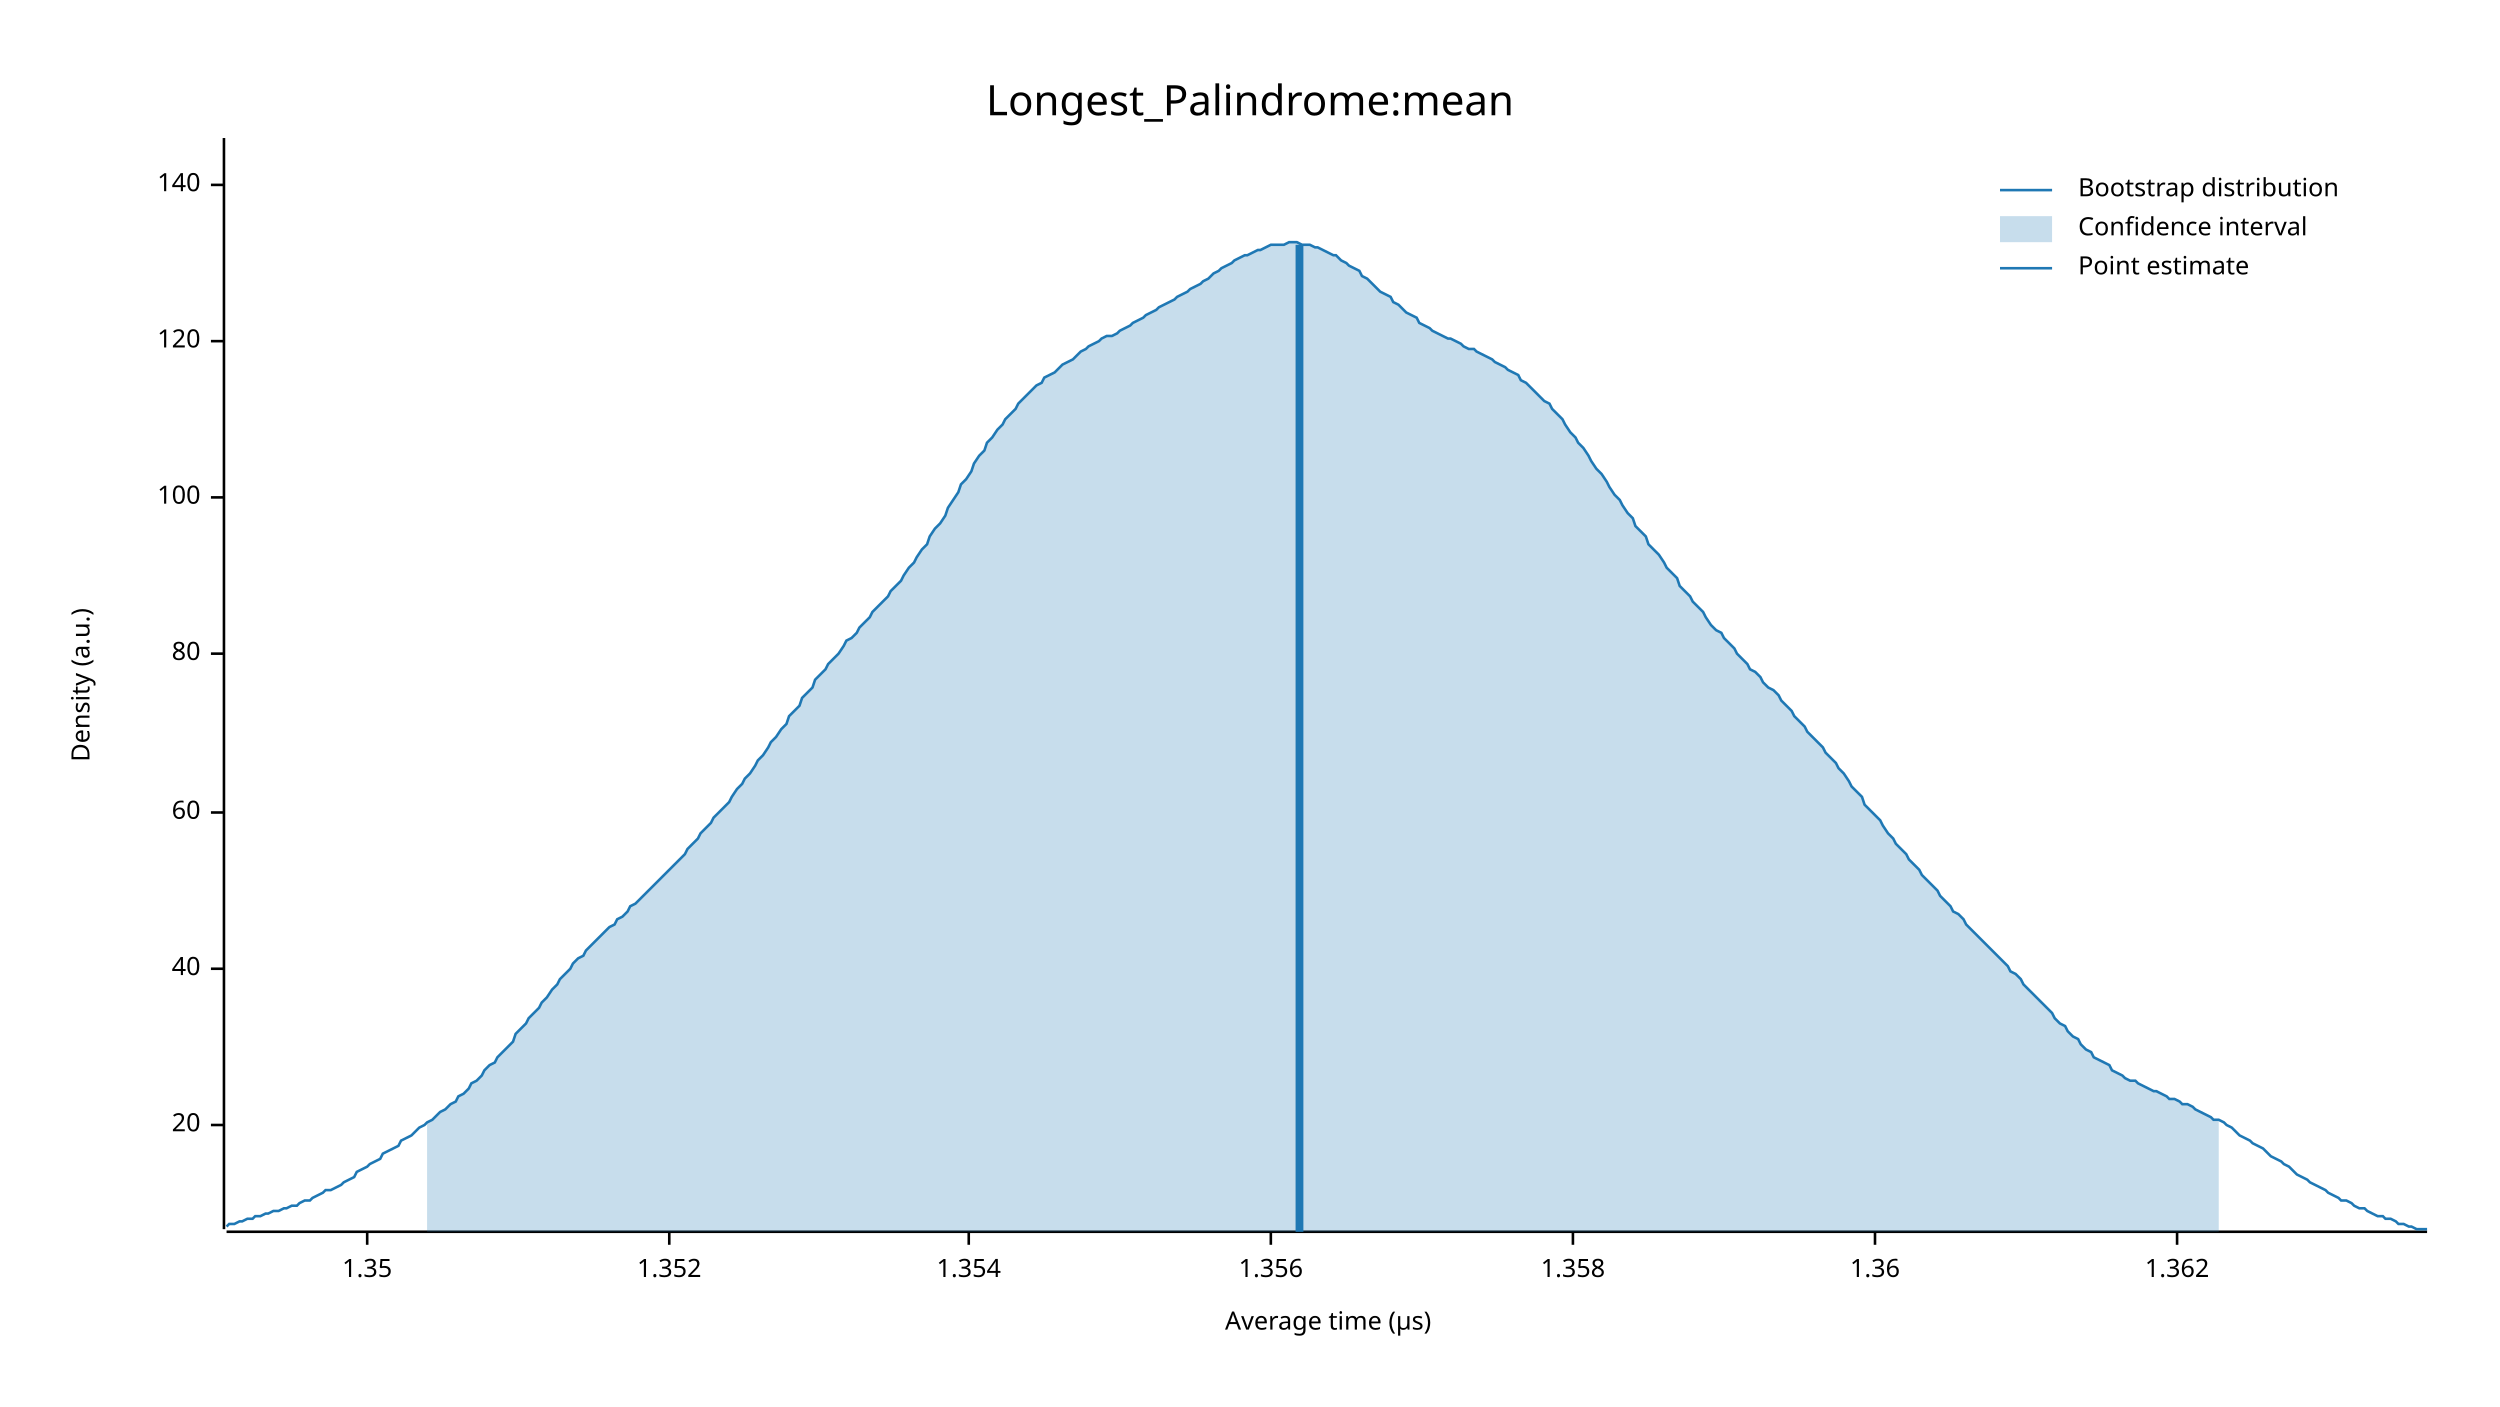
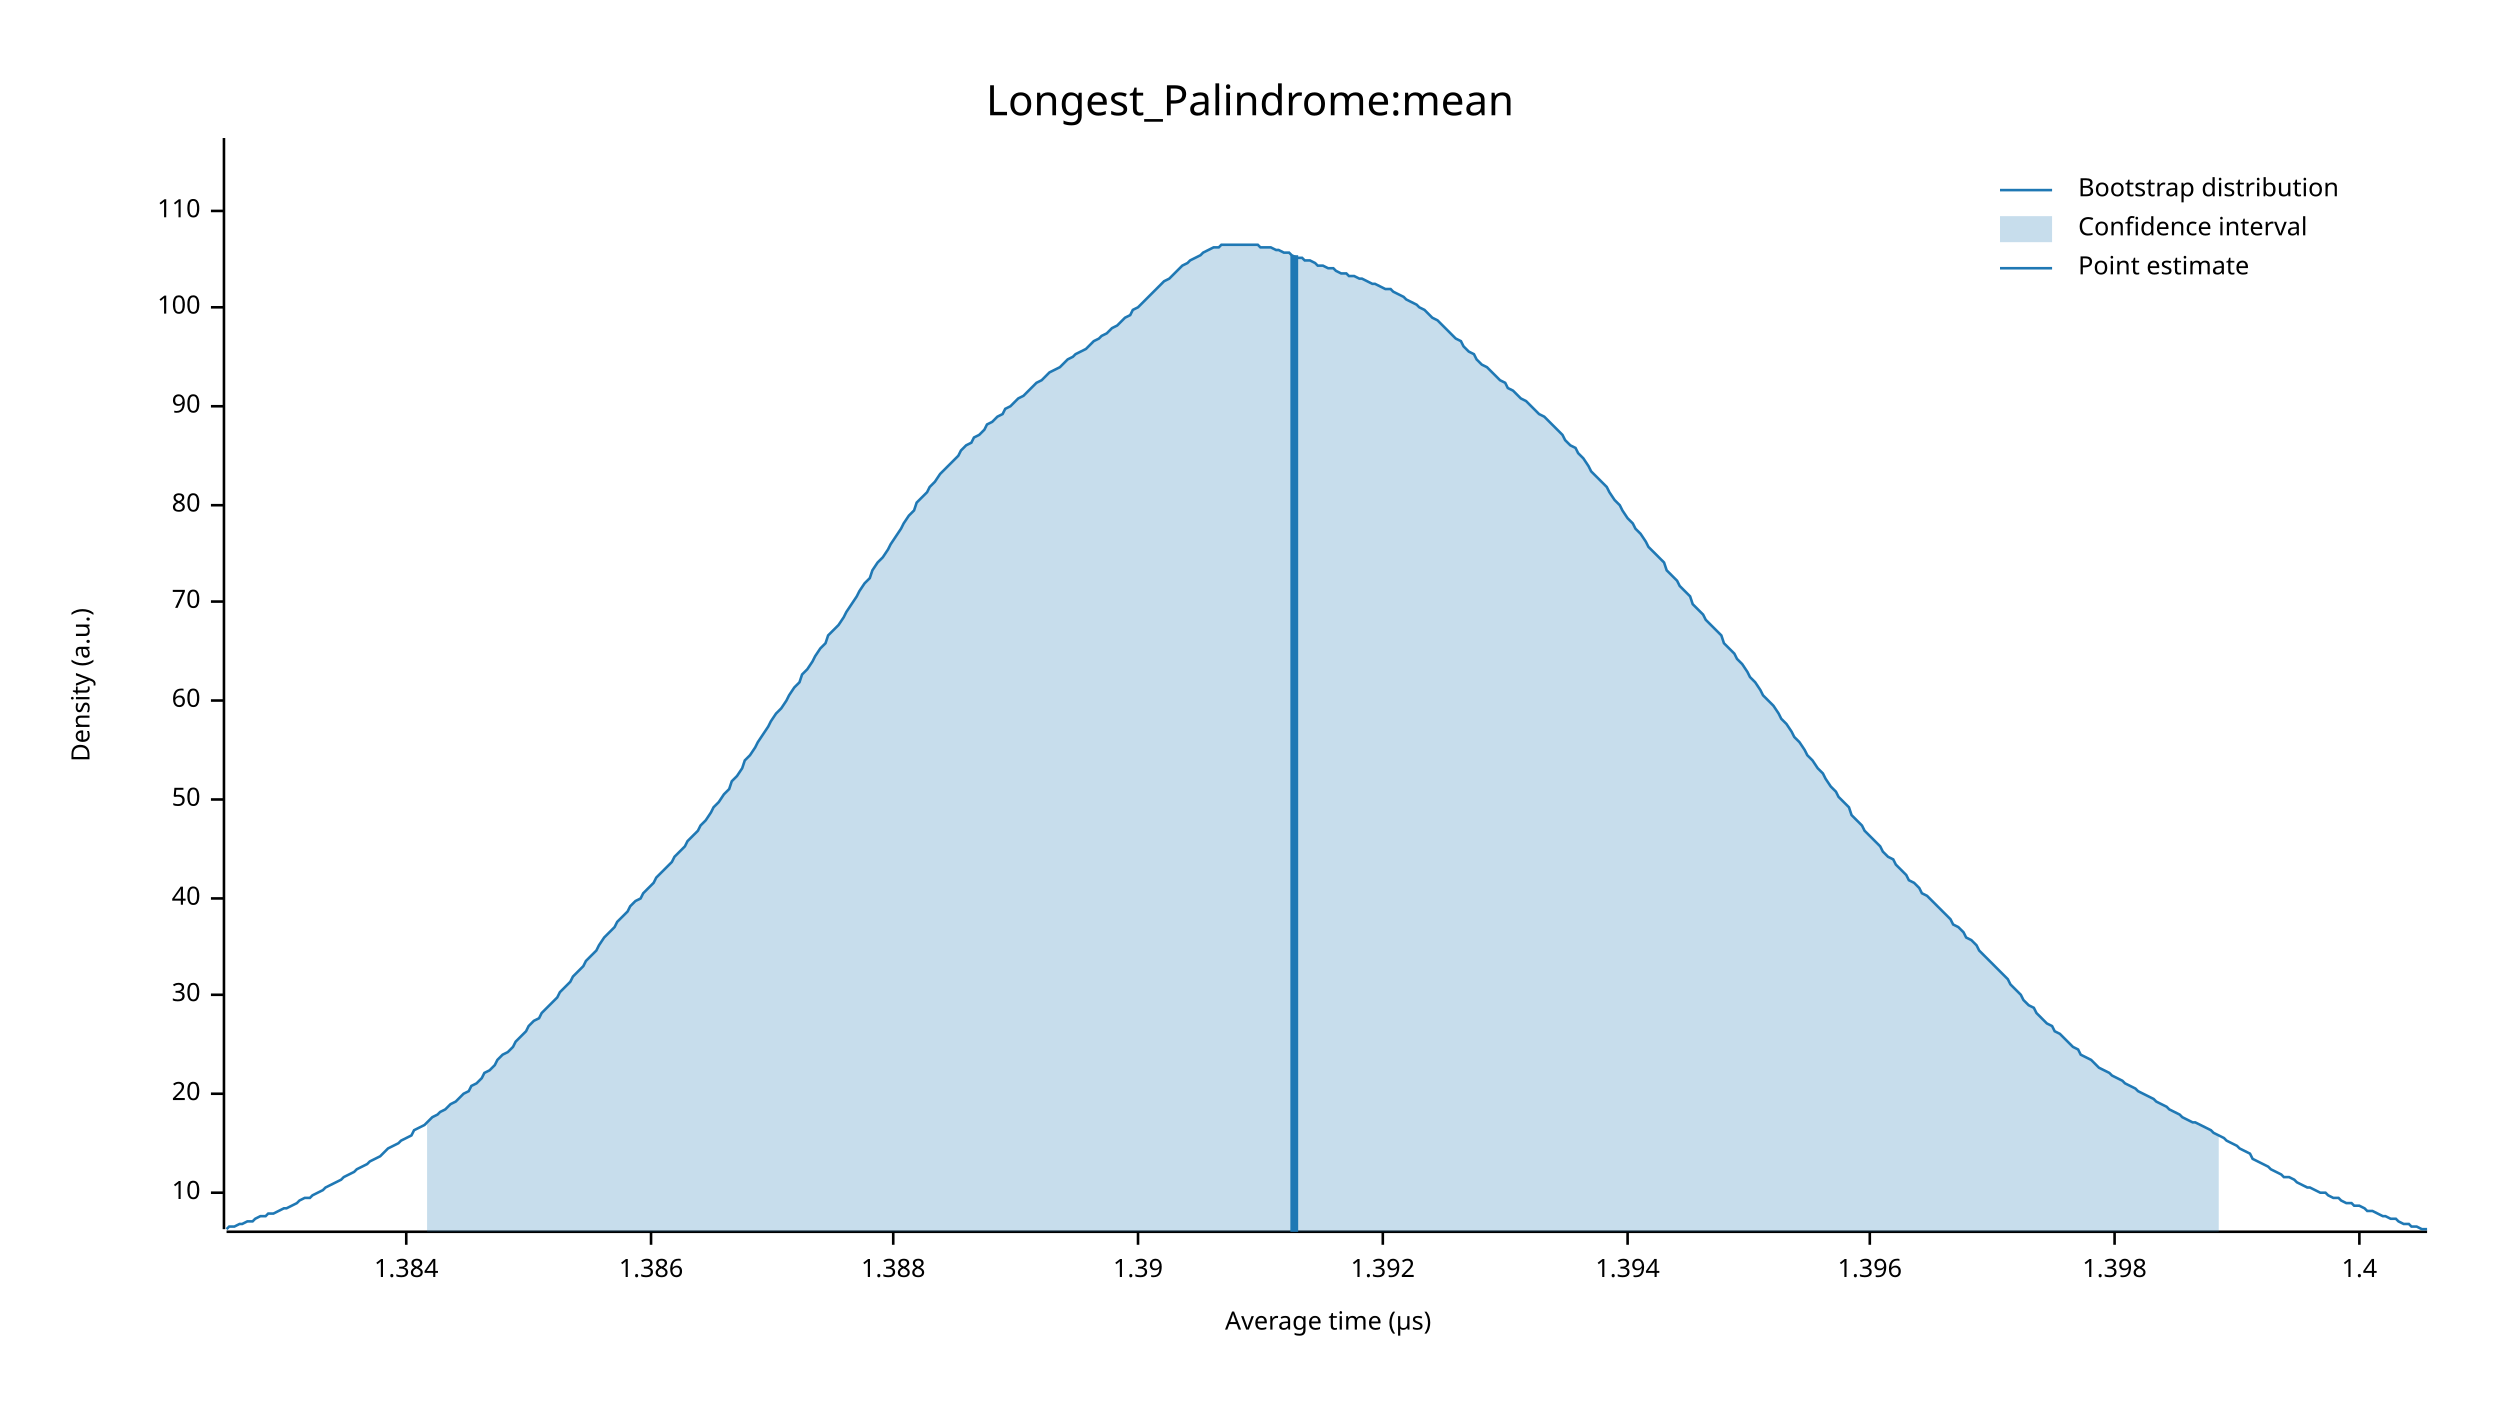
<svg xmlns="http://www.w3.org/2000/svg" width="960" height="540" viewBox="0 0 960 540">
  <text x="480" y="32" dy="0.76em" text-anchor="middle" font-family="sans-serif" font-size="16.129" opacity="1" fill="#000000">
Longest_Palindrome:mean
</text>
  <text x="27" y="263" dy="0.76em" text-anchor="middle" font-family="sans-serif" font-size="9.677" opacity="1" fill="#000000" transform="rotate(270, 27, 263)">
Density (a.u.)
</text>
  <text x="510" y="513" dy="-0.5ex" text-anchor="middle" font-family="sans-serif" font-size="9.677" opacity="1" fill="#000000">
Average time (µs)
</text>
  <polyline fill="none" opacity="1" stroke="#000000" stroke-width="1" points="86,53 86,472 " />
-   <text x="77" y="432" dy="0.5ex" text-anchor="end" font-family="sans-serif" font-size="9.677" opacity="1" fill="#000000">
+   <text x="77" y="458" dy="0.5ex" text-anchor="end" font-family="sans-serif" font-size="9.677" opacity="1" fill="#000000">
+ 10
+ </text>
+   <polyline fill="none" opacity="1" stroke="#000000" stroke-width="1" points="81,458 86,458 " />
+   <text x="77" y="420" dy="0.5ex" text-anchor="end" font-family="sans-serif" font-size="9.677" opacity="1" fill="#000000">
20
</text>
-   <polyline fill="none" opacity="1" stroke="#000000" stroke-width="1" points="81,432 86,432 " />
-   <text x="77" y="372" dy="0.5ex" text-anchor="end" font-family="sans-serif" font-size="9.677" opacity="1" fill="#000000">
+   <polyline fill="none" opacity="1" stroke="#000000" stroke-width="1" points="81,420 86,420 " />
+   <text x="77" y="382" dy="0.5ex" text-anchor="end" font-family="sans-serif" font-size="9.677" opacity="1" fill="#000000">
+ 30
+ </text>
+   <polyline fill="none" opacity="1" stroke="#000000" stroke-width="1" points="81,382 86,382 " />
+   <text x="77" y="345" dy="0.5ex" text-anchor="end" font-family="sans-serif" font-size="9.677" opacity="1" fill="#000000">
40
</text>
-   <polyline fill="none" opacity="1" stroke="#000000" stroke-width="1" points="81,372 86,372 " />
-   <text x="77" y="312" dy="0.5ex" text-anchor="end" font-family="sans-serif" font-size="9.677" opacity="1" fill="#000000">
+   <polyline fill="none" opacity="1" stroke="#000000" stroke-width="1" points="81,345 86,345 " />
+   <text x="77" y="307" dy="0.5ex" text-anchor="end" font-family="sans-serif" font-size="9.677" opacity="1" fill="#000000">
+ 50
+ </text>
+   <polyline fill="none" opacity="1" stroke="#000000" stroke-width="1" points="81,307 86,307 " />
+   <text x="77" y="269" dy="0.5ex" text-anchor="end" font-family="sans-serif" font-size="9.677" opacity="1" fill="#000000">
60
</text>
-   <polyline fill="none" opacity="1" stroke="#000000" stroke-width="1" points="81,312 86,312 " />
-   <text x="77" y="251" dy="0.5ex" text-anchor="end" font-family="sans-serif" font-size="9.677" opacity="1" fill="#000000">
+   <polyline fill="none" opacity="1" stroke="#000000" stroke-width="1" points="81,269 86,269 " />
+   <text x="77" y="231" dy="0.5ex" text-anchor="end" font-family="sans-serif" font-size="9.677" opacity="1" fill="#000000">
+ 70
+ </text>
+   <polyline fill="none" opacity="1" stroke="#000000" stroke-width="1" points="81,231 86,231 " />
+   <text x="77" y="194" dy="0.5ex" text-anchor="end" font-family="sans-serif" font-size="9.677" opacity="1" fill="#000000">
80
</text>
-   <polyline fill="none" opacity="1" stroke="#000000" stroke-width="1" points="81,251 86,251 " />
-   <text x="77" y="191" dy="0.5ex" text-anchor="end" font-family="sans-serif" font-size="9.677" opacity="1" fill="#000000">
+   <polyline fill="none" opacity="1" stroke="#000000" stroke-width="1" points="81,194 86,194 " />
+   <text x="77" y="156" dy="0.5ex" text-anchor="end" font-family="sans-serif" font-size="9.677" opacity="1" fill="#000000">
+ 90
+ </text>
+   <polyline fill="none" opacity="1" stroke="#000000" stroke-width="1" points="81,156 86,156 " />
+   <text x="77" y="118" dy="0.5ex" text-anchor="end" font-family="sans-serif" font-size="9.677" opacity="1" fill="#000000">
100
</text>
-   <polyline fill="none" opacity="1" stroke="#000000" stroke-width="1" points="81,191 86,191 " />
-   <text x="77" y="131" dy="0.5ex" text-anchor="end" font-family="sans-serif" font-size="9.677" opacity="1" fill="#000000">
- 120
+   <polyline fill="none" opacity="1" stroke="#000000" stroke-width="1" points="81,118 86,118 " />
+   <text x="77" y="81" dy="0.5ex" text-anchor="end" font-family="sans-serif" font-size="9.677" opacity="1" fill="#000000">
+ 110
</text>
-   <polyline fill="none" opacity="1" stroke="#000000" stroke-width="1" points="81,131 86,131 " />
-   <text x="77" y="71" dy="0.5ex" text-anchor="end" font-family="sans-serif" font-size="9.677" opacity="1" fill="#000000">
- 140
+   <polyline fill="none" opacity="1" stroke="#000000" stroke-width="1" points="81,81 86,81 " />
+   <polyline fill="none" opacity="1" stroke="#000000" stroke-width="1" points="87,473 932,473 " />
+   <text x="156" y="483" dy="0.76em" text-anchor="middle" font-family="sans-serif" font-size="9.677" opacity="1" fill="#000000">
+ 1.384
</text>
-   <polyline fill="none" opacity="1" stroke="#000000" stroke-width="1" points="81,71 86,71 " />
-   <polyline fill="none" opacity="1" stroke="#000000" stroke-width="1" points="87,473 932,473 " />
-   <text x="141" y="483" dy="0.76em" text-anchor="middle" font-family="sans-serif" font-size="9.677" opacity="1" fill="#000000">
- 1.35
+   <polyline fill="none" opacity="1" stroke="#000000" stroke-width="1" points="156,473 156,478 " />
+   <text x="250" y="483" dy="0.76em" text-anchor="middle" font-family="sans-serif" font-size="9.677" opacity="1" fill="#000000">
+ 1.386
</text>
-   <polyline fill="none" opacity="1" stroke="#000000" stroke-width="1" points="141,473 141,478 " />
-   <text x="257" y="483" dy="0.76em" text-anchor="middle" font-family="sans-serif" font-size="9.677" opacity="1" fill="#000000">
- 1.352
+   <polyline fill="none" opacity="1" stroke="#000000" stroke-width="1" points="250,473 250,478 " />
+   <text x="343" y="483" dy="0.76em" text-anchor="middle" font-family="sans-serif" font-size="9.677" opacity="1" fill="#000000">
+ 1.388
</text>
-   <polyline fill="none" opacity="1" stroke="#000000" stroke-width="1" points="257,473 257,478 " />
-   <text x="372" y="483" dy="0.76em" text-anchor="middle" font-family="sans-serif" font-size="9.677" opacity="1" fill="#000000">
- 1.354
+   <polyline fill="none" opacity="1" stroke="#000000" stroke-width="1" points="343,473 343,478 " />
+   <text x="437" y="483" dy="0.76em" text-anchor="middle" font-family="sans-serif" font-size="9.677" opacity="1" fill="#000000">
+ 1.39
</text>
-   <polyline fill="none" opacity="1" stroke="#000000" stroke-width="1" points="372,473 372,478 " />
-   <text x="488" y="483" dy="0.76em" text-anchor="middle" font-family="sans-serif" font-size="9.677" opacity="1" fill="#000000">
- 1.356
+   <polyline fill="none" opacity="1" stroke="#000000" stroke-width="1" points="437,473 437,478 " />
+   <text x="531" y="483" dy="0.76em" text-anchor="middle" font-family="sans-serif" font-size="9.677" opacity="1" fill="#000000">
+ 1.392
</text>
-   <polyline fill="none" opacity="1" stroke="#000000" stroke-width="1" points="488,473 488,478 " />
-   <text x="604" y="483" dy="0.76em" text-anchor="middle" font-family="sans-serif" font-size="9.677" opacity="1" fill="#000000">
- 1.358
+   <polyline fill="none" opacity="1" stroke="#000000" stroke-width="1" points="531,473 531,478 " />
+   <text x="625" y="483" dy="0.76em" text-anchor="middle" font-family="sans-serif" font-size="9.677" opacity="1" fill="#000000">
+ 1.394
</text>
-   <polyline fill="none" opacity="1" stroke="#000000" stroke-width="1" points="604,473 604,478 " />
-   <text x="720" y="483" dy="0.76em" text-anchor="middle" font-family="sans-serif" font-size="9.677" opacity="1" fill="#000000">
- 1.36
+   <polyline fill="none" opacity="1" stroke="#000000" stroke-width="1" points="625,473 625,478 " />
+   <text x="718" y="483" dy="0.76em" text-anchor="middle" font-family="sans-serif" font-size="9.677" opacity="1" fill="#000000">
+ 1.396
</text>
-   <polyline fill="none" opacity="1" stroke="#000000" stroke-width="1" points="720,473 720,478 " />
-   <text x="836" y="483" dy="0.76em" text-anchor="middle" font-family="sans-serif" font-size="9.677" opacity="1" fill="#000000">
- 1.362
+   <polyline fill="none" opacity="1" stroke="#000000" stroke-width="1" points="718,473 718,478 " />
+   <text x="812" y="483" dy="0.76em" text-anchor="middle" font-family="sans-serif" font-size="9.677" opacity="1" fill="#000000">
+ 1.398
</text>
-   <polyline fill="none" opacity="1" stroke="#000000" stroke-width="1" points="836,473 836,478 " />
-   <polyline fill="none" opacity="1" stroke="#1F78B4" stroke-width="1" points="87,471 88,470 90,470 92,469 93,469 95,468 97,468 98,467 100,467 102,466 103,466 105,465 107,465 109,464 110,464 112,463 114,463 115,462 117,461 119,461 120,460 122,459 124,458 125,457 127,457 129,456 131,455 132,454 134,453 136,452 137,450 139,449 141,448 142,447 144,446 146,445 147,443 149,442 151,441 153,440 154,438 156,437 158,436 159,435 161,433 163,432 164,431 166,430 168,428 169,427 171,426 173,424 175,423 176,421 178,420 180,418 181,416 183,415 185,413 186,411 188,409 190,408 191,406 193,404 195,402 197,400 198,397 200,395 202,393 203,391 205,389 207,387 208,385 210,383 212,380 214,378 215,376 217,374 219,372 220,370 222,368 224,367 225,365 227,363 229,361 230,360 232,358 234,356 236,355 237,353 239,352 241,350 242,348 244,347 246,345 247,344 249,342 251,340 252,339 254,337 256,335 258,333 259,332 261,330 263,328 264,326 266,324 268,322 269,320 271,318 273,316 274,314 276,312 278,310 280,308 281,306 283,303 285,301 286,299 288,297 290,294 291,292 293,290 295,287 296,285 298,283 300,280 302,278 303,275 305,273 307,271 308,268 310,266 312,264 313,261 315,259 317,257 318,255 320,253 322,251 324,248 325,246 327,245 329,243 330,241 332,239 334,237 335,235 337,233 339,231 341,229 342,227 344,225 346,223 347,221 349,218 351,216 352,214 354,211 356,209 357,206 359,203 361,201 363,198 364,195 366,192 368,189 369,186 371,184 373,181 374,178 376,175 378,173 379,170 381,168 383,165 385,163 386,161 388,159 390,157 391,155 393,153 395,151 396,150 398,148 400,147 401,145 403,144 405,143 407,141 408,140 410,139 412,138 413,137 415,135 417,134 418,133 420,132 422,131 423,130 425,129 427,129 429,128 430,127 432,126 434,125 435,124 437,123 439,122 440,121 442,120 444,119 445,118 447,117 449,116 451,115 452,114 454,113 456,112 457,111 459,110 461,109 462,108 464,107 466,105 468,104 469,103 471,102 473,101 474,100 476,99 478,98 479,98 481,97 483,96 484,96 486,95 488,94 490,94 491,94 493,94 495,93 496,93 498,93 500,94 501,94 503,94 505,95 506,95 508,96 510,97 512,98 513,98 515,100 517,101 518,102 520,103 522,104 523,106 525,107 527,109 528,110 530,112 532,113 534,114 535,116 537,117 539,119 540,120 542,121 544,122 545,124 547,125 549,126 550,127 552,128 554,129 556,130 557,130 559,131 561,132 562,133 564,134 566,134 567,135 569,136 571,137 573,138 574,139 576,140 578,141 579,142 581,143 583,144 584,146 586,147 588,149 589,150 591,152 593,154 595,155 596,157 598,159 600,161 601,163 603,166 605,168 606,170 608,172 610,175 611,177 613,180 615,182 617,185 618,187 620,190 622,192 623,194 625,197 627,199 628,202 630,204 632,206 633,209 635,211 637,213 639,216 640,218 642,220 644,222 645,225 647,227 649,229 650,231 652,233 654,235 655,237 657,240 659,242 661,243 662,245 664,247 666,249 667,251 669,253 671,255 672,257 674,258 676,260 677,262 679,264 681,265 683,267 684,269 686,271 688,273 689,275 691,277 693,279 694,281 696,283 698,285 700,287 701,289 703,291 705,293 706,295 708,297 710,300 711,302 713,304 715,306 716,309 718,311 720,313 722,315 723,317 725,320 727,322 728,324 730,326 732,328 733,330 735,332 737,334 738,336 740,338 742,340 744,342 745,344 747,346 749,348 750,350 752,351 754,353 755,355 757,357 759,359 760,360 762,362 764,364 766,366 767,367 769,369 771,371 772,373 774,374 776,376 777,378 779,380 781,382 782,383 784,385 786,387 788,389 789,391 791,393 793,394 794,396 796,398 798,399 799,401 801,403 803,404 804,406 806,407 808,408 810,409 811,411 813,412 815,413 816,414 818,415 820,415 821,416 823,417 825,418 827,419 828,419 830,420 832,421 833,422 835,422 837,423 838,424 840,424 842,425 843,426 845,427 847,428 849,429 850,430 852,430 854,431 855,432 857,433 859,435 860,436 862,437 864,438 865,439 867,440 869,441 871,443 872,444 874,445 876,446 877,447 879,448 881,450 882,451 884,452 886,453 887,454 889,455 891,456 893,457 894,458 896,459 898,460 899,461 901,461 903,462 904,463 906,464 908,464 909,465 911,466 913,467 915,467 916,468 918,468 920,469 921,470 923,470 925,471 926,471 928,472 930,472 932,472 " />
-   <polygon opacity="0.25" fill="#1F78B4" points="164,431 166,430 168,428 169,427 171,426 173,424 175,423 176,421 178,420 180,418 181,416 183,415 185,413 186,411 188,409 190,408 191,406 193,404 195,402 197,400 198,397 200,395 202,393 203,391 205,389 207,387 208,385 210,383 212,380 214,378 215,376 217,374 219,372 220,370 222,368 224,367 225,365 227,363 229,361 230,360 232,358 234,356 236,355 237,353 239,352 241,350 242,348 244,347 246,345 247,344 249,342 251,340 252,339 254,337 256,335 258,333 259,332 261,330 263,328 264,326 266,324 268,322 269,320 271,318 273,316 274,314 276,312 278,310 280,308 281,306 283,303 285,301 286,299 288,297 290,294 291,292 293,290 295,287 296,285 298,283 300,280 302,278 303,275 305,273 307,271 308,268 310,266 312,264 313,261 315,259 317,257 318,255 320,253 322,251 324,248 325,246 327,245 329,243 330,241 332,239 334,237 335,235 337,233 339,231 341,229 342,227 344,225 346,223 347,221 349,218 351,216 352,214 354,211 356,209 357,206 359,203 361,201 363,198 364,195 366,192 368,189 369,186 371,184 373,181 374,178 376,175 378,173 379,170 381,168 383,165 385,163 386,161 388,159 390,157 391,155 393,153 395,151 396,150 398,148 400,147 401,145 403,144 405,143 407,141 408,140 410,139 412,138 413,137 415,135 417,134 418,133 420,132 422,131 423,130 425,129 427,129 429,128 430,127 432,126 434,125 435,124 437,123 439,122 440,121 442,120 444,119 445,118 447,117 449,116 451,115 452,114 454,113 456,112 457,111 459,110 461,109 462,108 464,107 466,105 468,104 469,103 471,102 473,101 474,100 476,99 478,98 479,98 481,97 483,96 484,96 486,95 488,94 490,94 491,94 493,94 495,93 496,93 498,93 500,94 501,94 503,94 505,95 506,95 508,96 510,97 512,98 513,98 515,100 517,101 518,102 520,103 522,104 523,106 525,107 527,109 528,110 530,112 532,113 534,114 535,116 537,117 539,119 540,120 542,121 544,122 545,124 547,125 549,126 550,127 552,128 554,129 556,130 557,130 559,131 561,132 562,133 564,134 566,134 567,135 569,136 571,137 573,138 574,139 576,140 578,141 579,142 581,143 583,144 584,146 586,147 588,149 589,150 591,152 593,154 595,155 596,157 598,159 600,161 601,163 603,166 605,168 606,170 608,172 610,175 611,177 613,180 615,182 617,185 618,187 620,190 622,192 623,194 625,197 627,199 628,202 630,204 632,206 633,209 635,211 637,213 639,216 640,218 642,220 644,222 645,225 647,227 649,229 650,231 652,233 654,235 655,237 657,240 659,242 661,243 662,245 664,247 666,249 667,251 669,253 671,255 672,257 674,258 676,260 677,262 679,264 681,265 683,267 684,269 686,271 688,273 689,275 691,277 693,279 694,281 696,283 698,285 700,287 701,289 703,291 705,293 706,295 708,297 710,300 711,302 713,304 715,306 716,309 718,311 720,313 722,315 723,317 725,320 727,322 728,324 730,326 732,328 733,330 735,332 737,334 738,336 740,338 742,340 744,342 745,344 747,346 749,348 750,350 752,351 754,353 755,355 757,357 759,359 760,360 762,362 764,364 766,366 767,367 769,369 771,371 772,373 774,374 776,376 777,378 779,380 781,382 782,383 784,385 786,387 788,389 789,391 791,393 793,394 794,396 796,398 798,399 799,401 801,403 803,404 804,406 806,407 808,408 810,409 811,411 813,412 815,413 816,414 818,415 820,415 821,416 823,417 825,418 827,419 828,419 830,420 832,421 833,422 835,422 837,423 838,424 840,424 842,425 843,426 845,427 847,428 849,429 850,430 852,430 852,473 164,473 " />
-   <polyline fill="none" opacity="1" stroke="#1F78B4" stroke-width="3" points="499,473 499,94 " />
+   <polyline fill="none" opacity="1" stroke="#000000" stroke-width="1" points="812,473 812,478 " />
+   <text x="906" y="483" dy="0.76em" text-anchor="middle" font-family="sans-serif" font-size="9.677" opacity="1" fill="#000000">
+ 1.4
+ </text>
+   <polyline fill="none" opacity="1" stroke="#000000" stroke-width="1" points="906,473 906,478 " />
+   <polyline fill="none" opacity="1" stroke="#1F78B4" stroke-width="1" points="87,472 88,471 90,471 92,470 93,470 95,469 97,469 98,468 100,467 102,467 103,466 105,466 107,465 109,464 110,464 112,463 114,462 115,461 117,460 119,460 120,459 122,458 124,457 125,456 127,455 129,454 131,453 132,452 134,451 136,450 137,449 139,448 141,447 142,446 144,445 146,444 147,443 149,441 151,440 153,439 154,438 156,437 158,436 159,434 161,433 163,432 164,431 166,429 168,428 169,427 171,426 173,424 175,423 176,422 178,420 180,419 181,417 183,416 185,414 186,412 188,411 190,409 191,407 193,405 195,404 197,402 198,400 200,398 202,396 203,394 205,392 207,391 208,389 210,387 212,385 214,383 215,381 217,379 219,377 220,375 222,373 224,371 225,369 227,367 229,365 230,363 232,360 234,358 236,356 237,354 239,352 241,350 242,348 244,346 246,345 247,343 249,341 251,339 252,337 254,335 256,333 258,331 259,329 261,327 263,325 264,323 266,321 268,319 269,317 271,315 273,312 274,310 276,308 278,305 280,303 281,300 283,298 285,295 286,292 288,290 290,287 291,285 293,282 295,279 296,277 298,274 300,272 302,269 303,267 305,264 307,262 308,259 310,257 312,254 313,252 315,249 317,247 318,244 320,242 322,240 324,237 325,235 327,232 329,229 330,227 332,224 334,222 335,219 337,216 339,214 341,211 342,209 344,206 346,203 347,201 349,198 351,196 352,193 354,191 356,189 357,187 359,185 361,182 363,180 364,179 366,177 368,175 369,173 371,171 373,170 374,168 376,167 378,165 379,163 381,162 383,160 385,159 386,157 388,156 390,154 391,153 393,152 395,150 396,149 398,147 400,146 401,145 403,143 405,142 407,141 408,140 410,138 412,137 413,136 415,135 417,134 418,133 420,131 422,130 423,129 425,128 427,126 429,125 430,124 432,122 434,121 435,119 437,118 439,116 440,115 442,113 444,111 445,110 447,108 449,107 451,105 452,104 454,102 456,101 457,100 459,99 461,98 462,97 464,96 466,95 468,95 469,94 471,94 473,94 474,94 476,94 478,94 479,94 481,94 483,94 484,95 486,95 488,95 490,96 491,96 493,97 495,97 496,98 498,99 500,99 501,100 503,100 505,101 506,102 508,102 510,103 512,103 513,104 515,105 517,105 518,106 520,106 522,107 523,107 525,108 527,109 528,109 530,110 532,111 534,111 535,112 537,113 539,114 540,115 542,116 544,117 545,118 547,119 549,121 550,122 552,123 554,125 556,127 557,128 559,130 561,131 562,133 564,135 566,136 567,138 569,140 571,141 573,143 574,144 576,146 578,147 579,149 581,150 583,152 584,153 586,154 588,156 589,157 591,159 593,160 595,162 596,163 598,165 600,167 601,169 603,171 605,172 606,174 608,176 610,179 611,181 613,183 615,185 617,187 618,189 620,192 622,194 623,196 625,199 627,201 628,203 630,205 632,208 633,210 635,212 637,214 639,216 640,219 642,221 644,223 645,225 647,227 649,229 650,232 652,234 654,236 655,238 657,240 659,242 661,244 662,247 664,249 666,251 667,253 669,255 671,258 672,260 674,262 676,265 677,267 679,269 681,271 683,274 684,276 686,278 688,281 689,283 691,285 693,288 694,290 696,292 698,295 700,297 701,299 703,302 705,304 706,306 708,308 710,310 711,313 713,315 715,317 716,319 718,321 720,323 722,325 723,327 725,329 727,330 728,332 730,334 732,336 733,338 735,339 737,341 738,343 740,344 742,346 744,348 745,349 747,351 749,353 750,355 752,356 754,358 755,360 757,361 759,363 760,365 762,367 764,369 766,371 767,372 769,374 771,376 772,378 774,380 776,382 777,384 779,386 781,387 782,389 784,391 786,393 788,394 789,396 791,397 793,399 794,400 796,402 798,403 799,405 801,406 803,407 804,408 806,410 808,411 810,412 811,413 813,414 815,415 816,416 818,417 820,418 821,419 823,420 825,421 827,422 828,423 830,424 832,425 833,426 835,427 837,428 838,429 840,430 842,431 843,431 845,432 847,433 849,434 850,435 852,436 854,437 855,438 857,439 859,440 860,441 862,442 864,443 865,445 867,446 869,447 871,448 872,449 874,450 876,451 877,452 879,452 881,453 882,454 884,455 886,456 887,456 889,457 891,458 893,458 894,459 896,460 898,460 899,461 901,462 903,462 904,463 906,463 908,464 909,465 911,465 913,466 915,467 916,467 918,468 920,468 921,469 923,470 925,470 926,471 928,471 930,472 932,472 " />
+   <polygon opacity="0.25" fill="#1F78B4" points="164,431 166,429 168,428 169,427 171,426 173,424 175,423 176,422 178,420 180,419 181,417 183,416 185,414 186,412 188,411 190,409 191,407 193,405 195,404 197,402 198,400 200,398 202,396 203,394 205,392 207,391 208,389 210,387 212,385 214,383 215,381 217,379 219,377 220,375 222,373 224,371 225,369 227,367 229,365 230,363 232,360 234,358 236,356 237,354 239,352 241,350 242,348 244,346 246,345 247,343 249,341 251,339 252,337 254,335 256,333 258,331 259,329 261,327 263,325 264,323 266,321 268,319 269,317 271,315 273,312 274,310 276,308 278,305 280,303 281,300 283,298 285,295 286,292 288,290 290,287 291,285 293,282 295,279 296,277 298,274 300,272 302,269 303,267 305,264 307,262 308,259 310,257 312,254 313,252 315,249 317,247 318,244 320,242 322,240 324,237 325,235 327,232 329,229 330,227 332,224 334,222 335,219 337,216 339,214 341,211 342,209 344,206 346,203 347,201 349,198 351,196 352,193 354,191 356,189 357,187 359,185 361,182 363,180 364,179 366,177 368,175 369,173 371,171 373,170 374,168 376,167 378,165 379,163 381,162 383,160 385,159 386,157 388,156 390,154 391,153 393,152 395,150 396,149 398,147 400,146 401,145 403,143 405,142 407,141 408,140 410,138 412,137 413,136 415,135 417,134 418,133 420,131 422,130 423,129 425,128 427,126 429,125 430,124 432,122 434,121 435,119 437,118 439,116 440,115 442,113 444,111 445,110 447,108 449,107 451,105 452,104 454,102 456,101 457,100 459,99 461,98 462,97 464,96 466,95 468,95 469,94 471,94 473,94 474,94 476,94 478,94 479,94 481,94 483,94 484,95 486,95 488,95 490,96 491,96 493,97 495,97 496,98 498,99 500,99 501,100 503,100 505,101 506,102 508,102 510,103 512,103 513,104 515,105 517,105 518,106 520,106 522,107 523,107 525,108 527,109 528,109 530,110 532,111 534,111 535,112 537,113 539,114 540,115 542,116 544,117 545,118 547,119 549,121 550,122 552,123 554,125 556,127 557,128 559,130 561,131 562,133 564,135 566,136 567,138 569,140 571,141 573,143 574,144 576,146 578,147 579,149 581,150 583,152 584,153 586,154 588,156 589,157 591,159 593,160 595,162 596,163 598,165 600,167 601,169 603,171 605,172 606,174 608,176 610,179 611,181 613,183 615,185 617,187 618,189 620,192 622,194 623,196 625,199 627,201 628,203 630,205 632,208 633,210 635,212 637,214 639,216 640,219 642,221 644,223 645,225 647,227 649,229 650,232 652,234 654,236 655,238 657,240 659,242 661,244 662,247 664,249 666,251 667,253 669,255 671,258 672,260 674,262 676,265 677,267 679,269 681,271 683,274 684,276 686,278 688,281 689,283 691,285 693,288 694,290 696,292 698,295 700,297 701,299 703,302 705,304 706,306 708,308 710,310 711,313 713,315 715,317 716,319 718,321 720,323 722,325 723,327 725,329 727,330 728,332 730,334 732,336 733,338 735,339 737,341 738,343 740,344 742,346 744,348 745,349 747,351 749,353 750,355 752,356 754,358 755,360 757,361 759,363 760,365 762,367 764,369 766,371 767,372 769,374 771,376 772,378 774,380 776,382 777,384 779,386 781,387 782,389 784,391 786,393 788,394 789,396 791,397 793,399 794,400 796,402 798,403 799,405 801,406 803,407 804,408 806,410 808,411 810,412 811,413 813,414 815,415 816,416 818,417 820,418 821,419 823,420 825,421 827,422 828,423 830,424 832,425 833,426 835,427 837,428 838,429 840,430 842,431 843,431 845,432 847,433 849,434 850,435 852,436 852,473 164,473 " />
+   <polyline fill="none" opacity="1" stroke="#1F78B4" stroke-width="3" points="497,473 497,98 " />
  <text x="798" y="68" dy="0.76em" text-anchor="start" font-family="sans-serif" font-size="9.677" opacity="1" fill="#000000">
Bootstrap distribution
</text>
  <text x="798" y="83" dy="0.76em" text-anchor="start" font-family="sans-serif" font-size="9.677" opacity="1" fill="#000000">
Confidence interval
</text>
  <text x="798" y="98" dy="0.76em" text-anchor="start" font-family="sans-serif" font-size="9.677" opacity="1" fill="#000000">
Point estimate
</text>
  <polyline fill="none" opacity="1" stroke="#1F78B4" stroke-width="1" points="768,73 788,73 " />
  <rect x="768" y="83" width="20" height="10" opacity="0.25" fill="#1F78B4" stroke="none" />
  <polyline fill="none" opacity="1" stroke="#1F78B4" stroke-width="1" points="768,103 788,103 " />
</svg>
